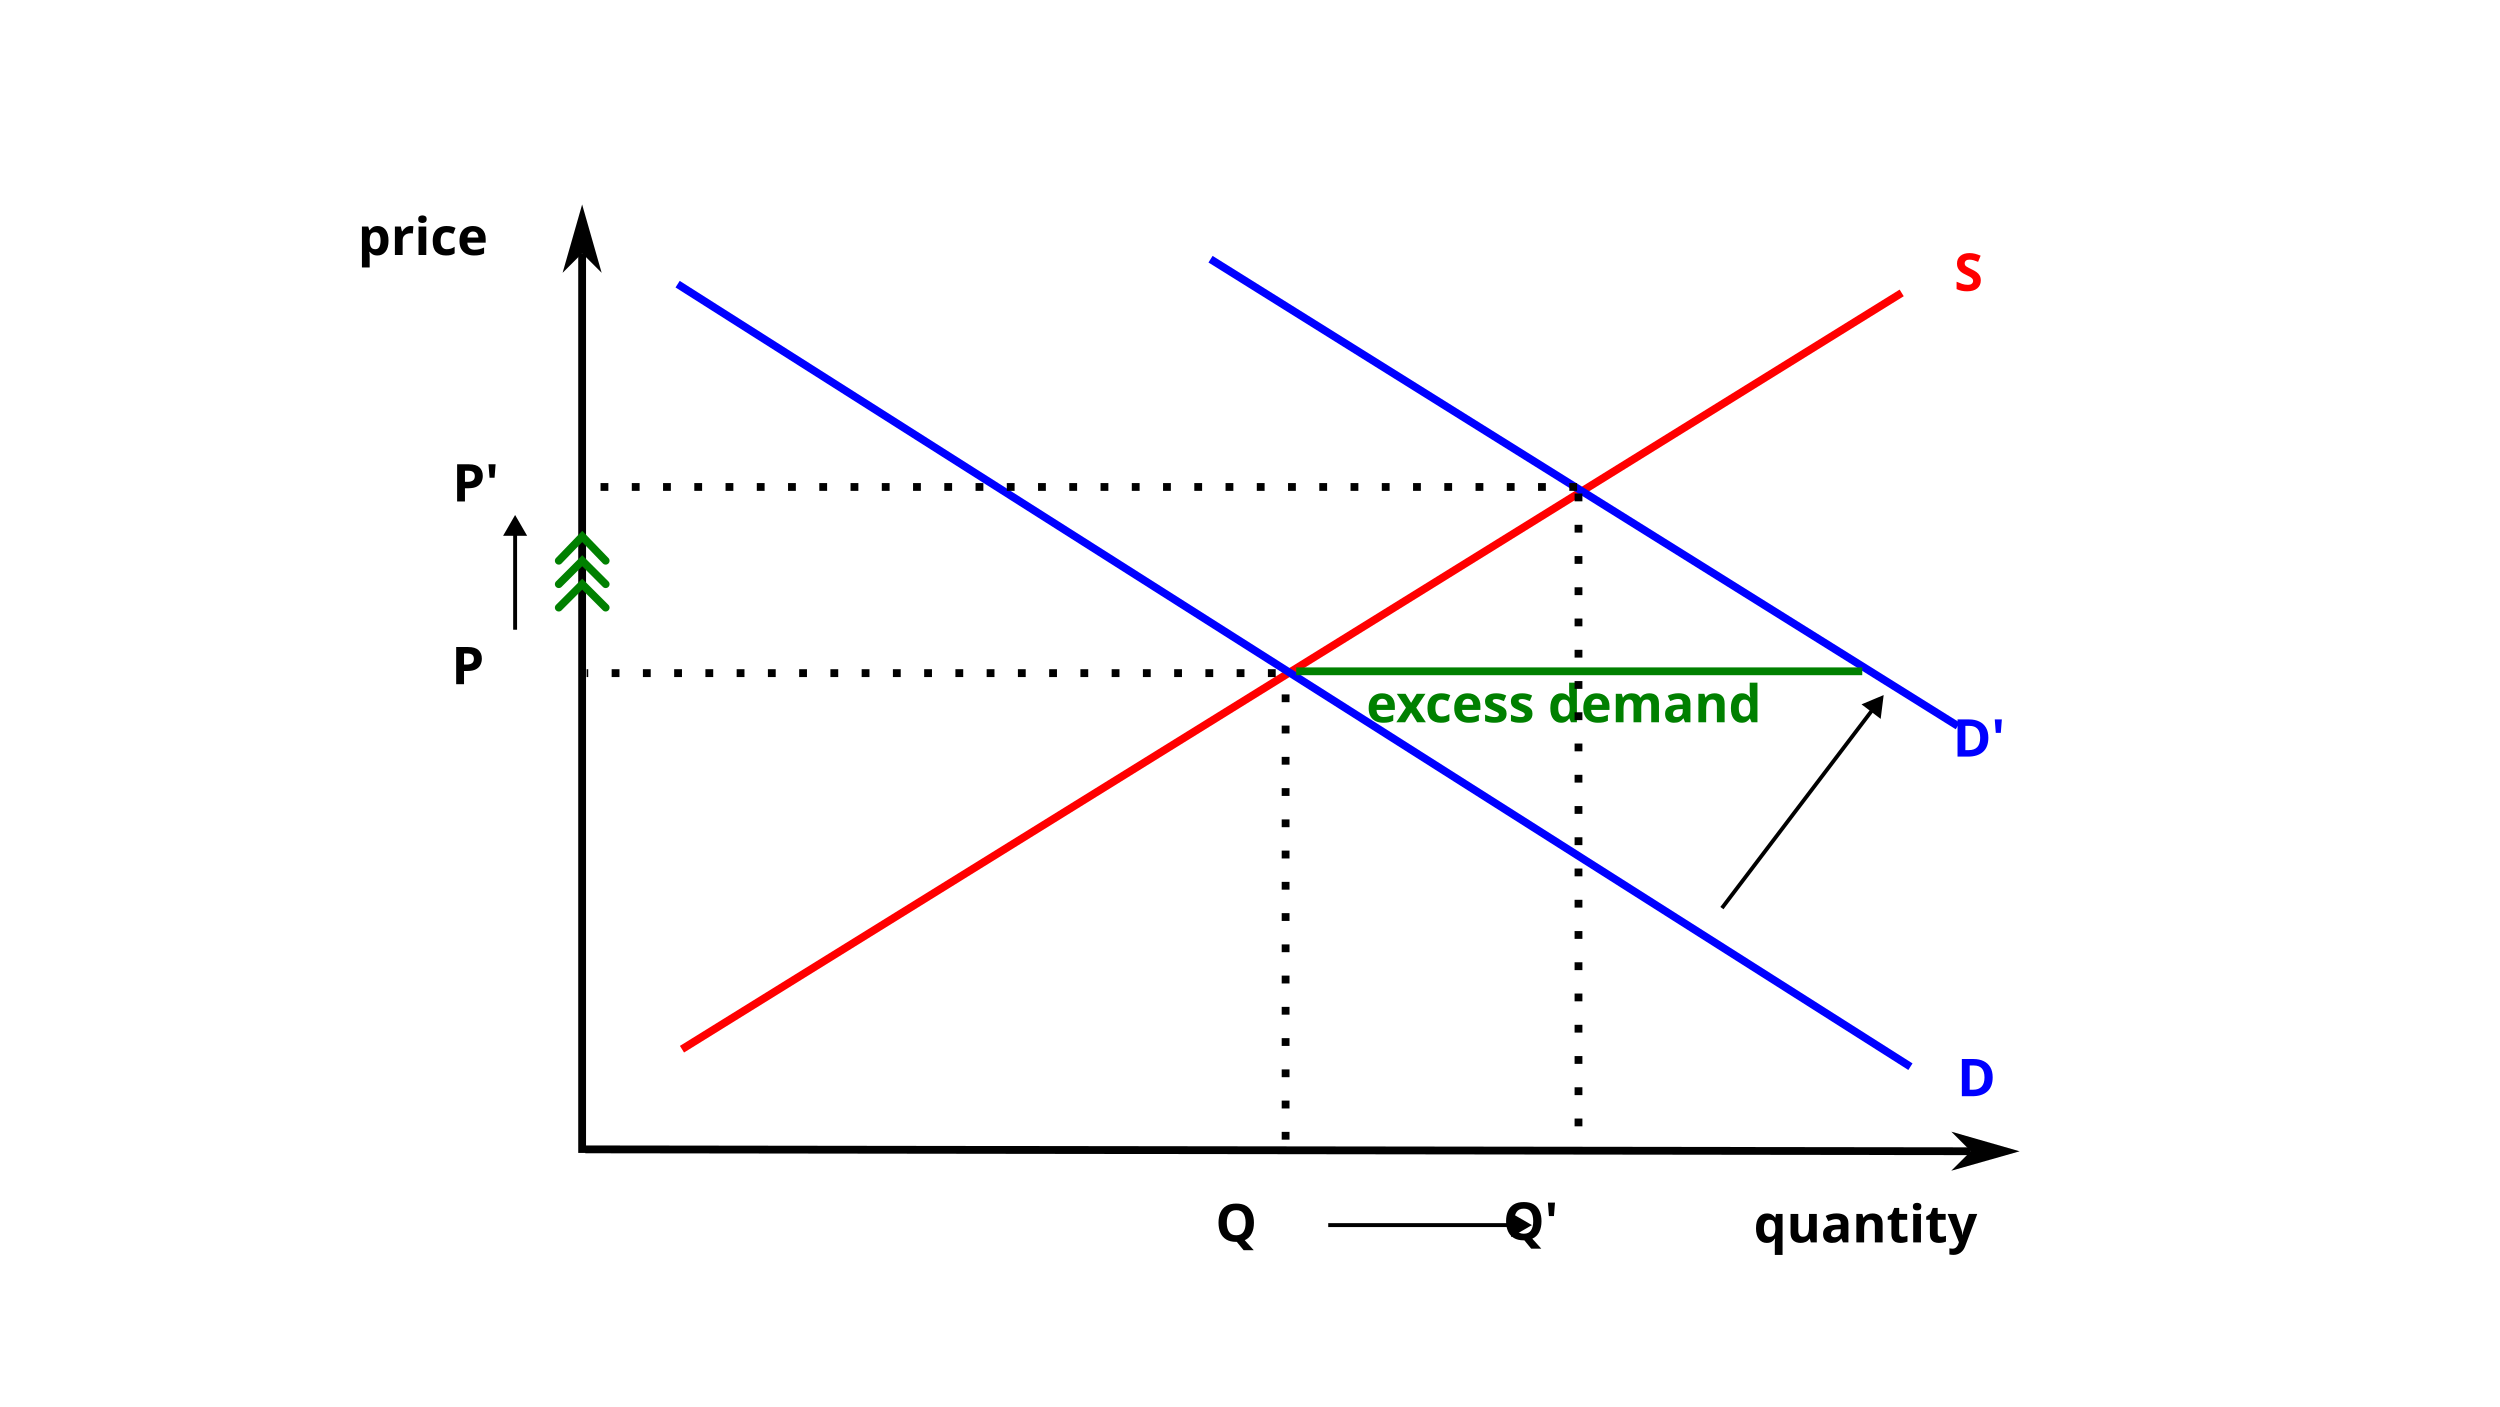
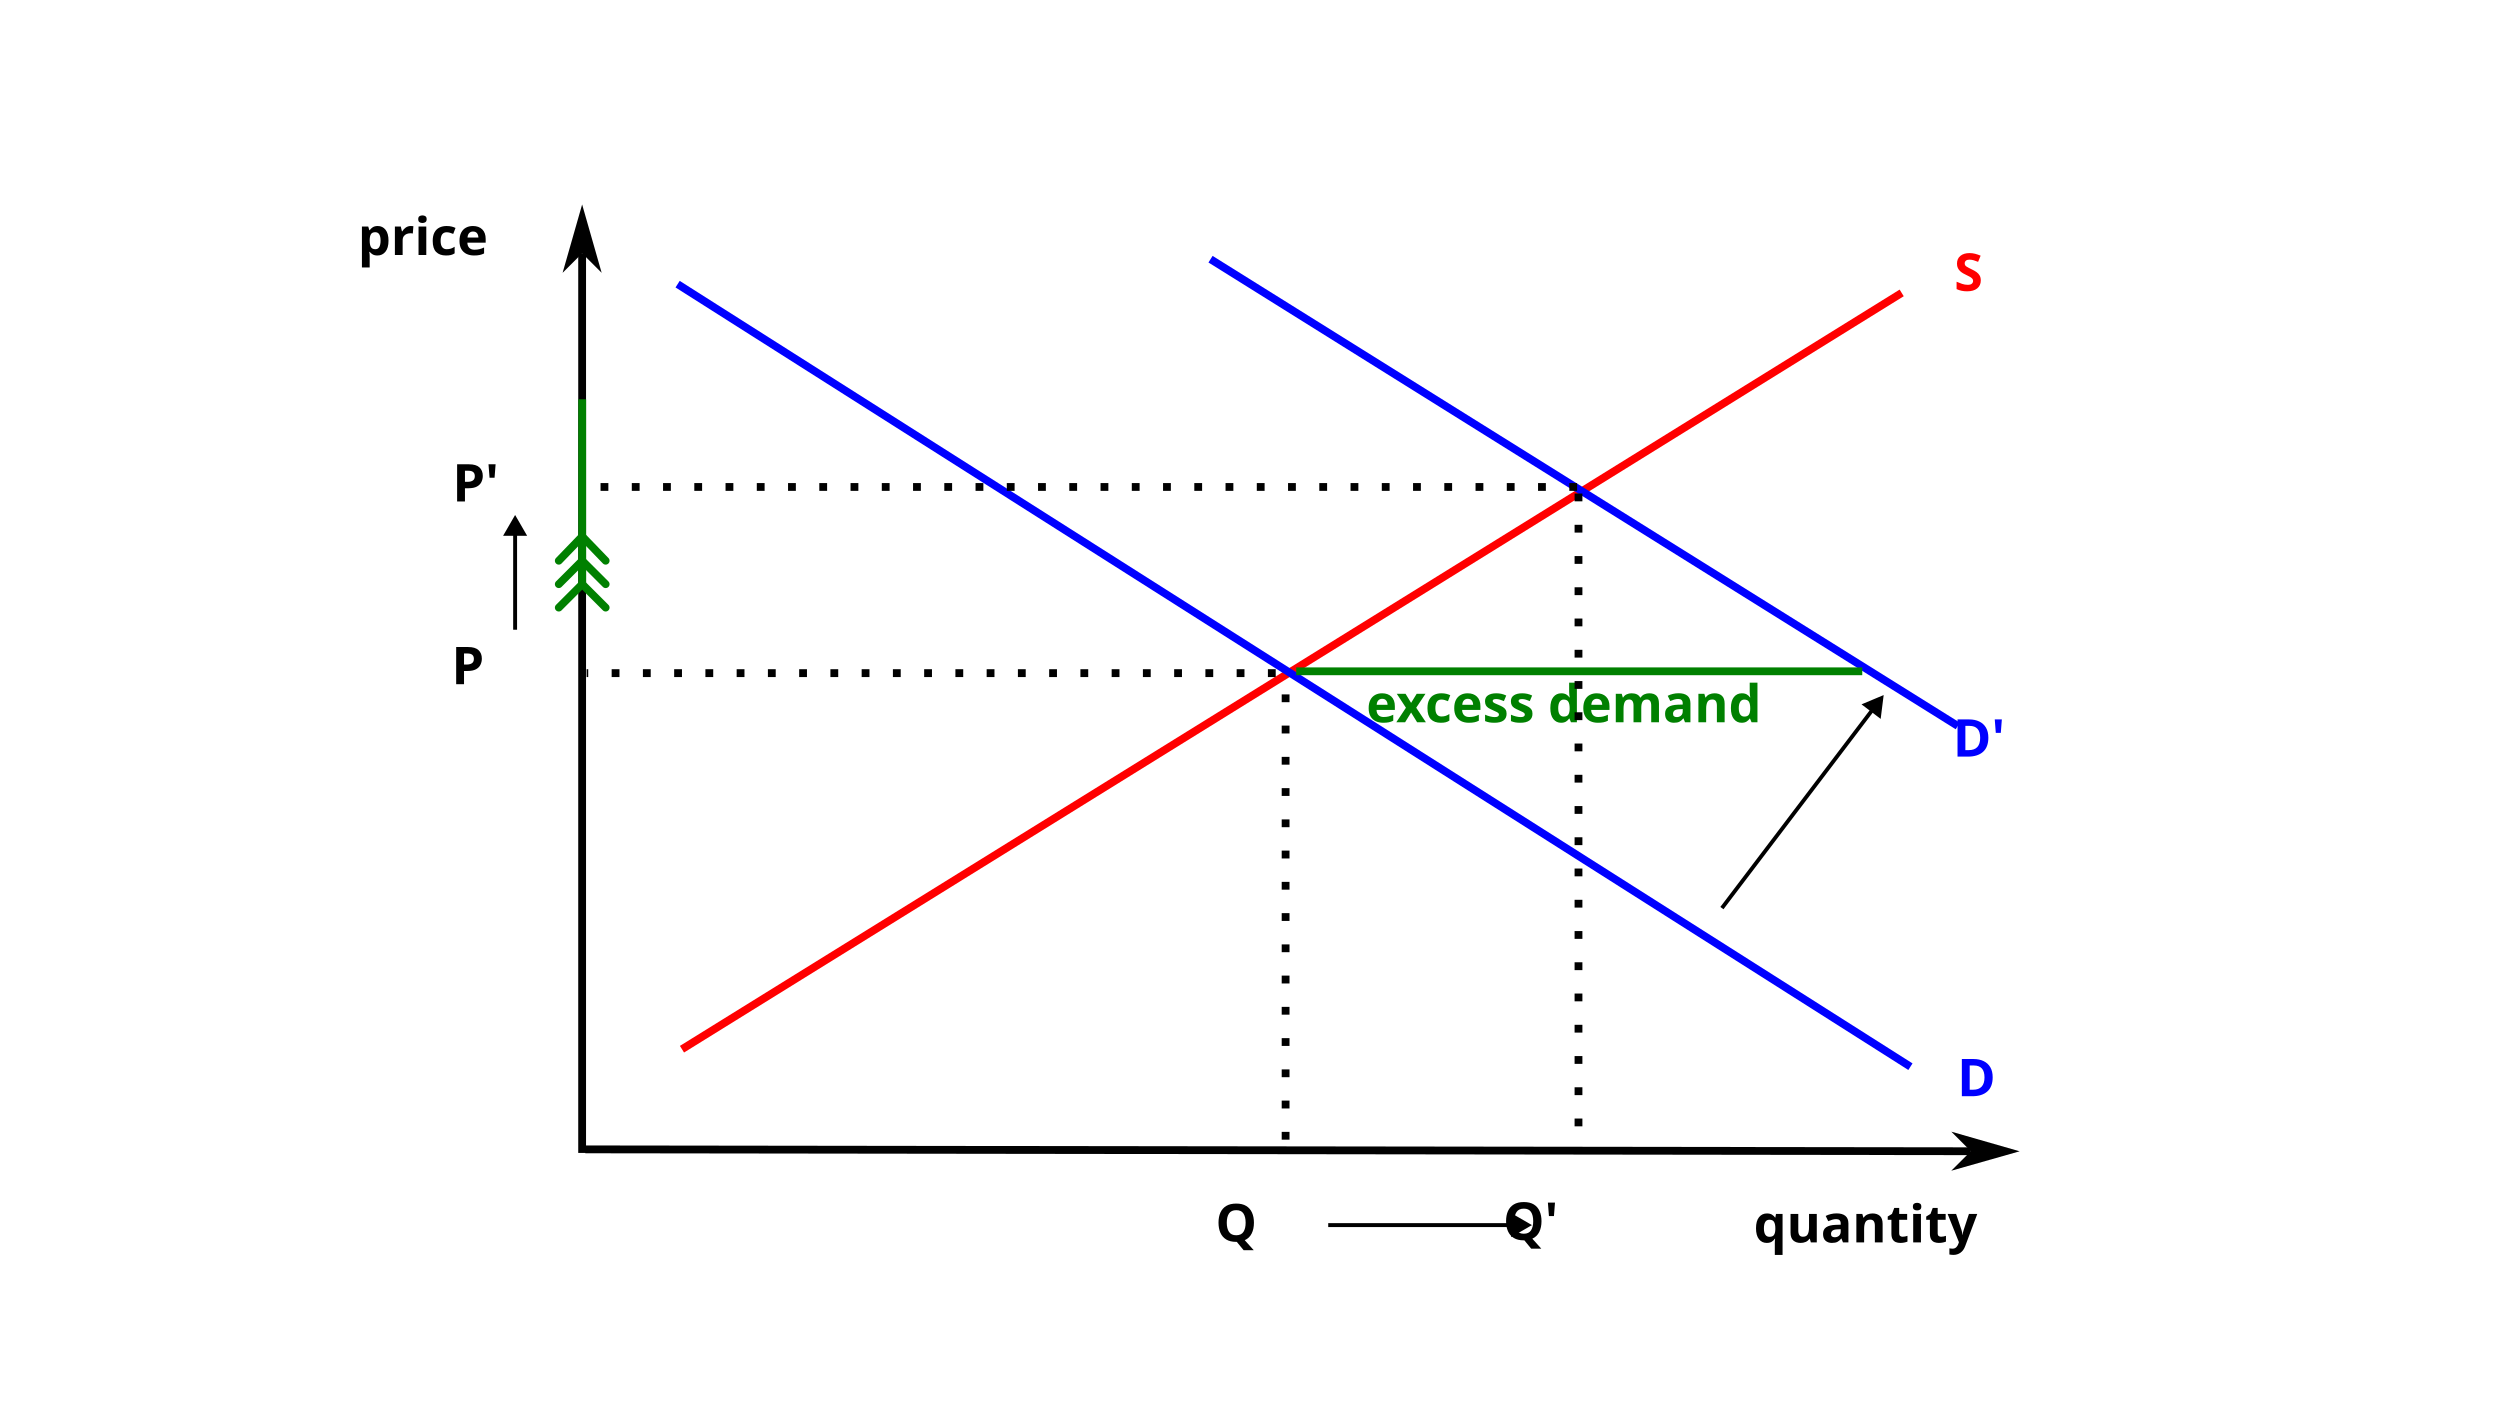
<svg xmlns="http://www.w3.org/2000/svg" width="1280" height="720" viewBox="0 0 1280 720" version="1.1" id="svg5">
  <defs id="defs2">
    <marker style="overflow:visible" id="Tail" refX="0" refY="0" orient="auto-start-reverse" markerWidth="1" markerHeight="1" viewBox="0 0 1 1" preserveAspectRatio="xMidYMid">
      <path style="fill:none;fill-rule:evenodd;stroke:context-stroke;stroke-width:1;stroke-linecap:round" d="m -3,-3 -3.11,3 3.11,3 M -4.0952644e-8,-3 -3,0 -4.0952644e-8,3 M 3,3 -4.0952644e-8,0 3,-3" id="path10" />
    </marker>
    <marker style="overflow:visible" id="marker15" refX="0" refY="0" orient="auto-start-reverse" markerWidth="1" markerHeight="1" viewBox="0 0 1 1" preserveAspectRatio="xMidYMid">
      <path transform="scale(0.5)" style="fill:context-stroke;fill-rule:evenodd;stroke:context-stroke;stroke-width:1pt" d="M 5.77,0 -2.88,5 V -5 Z" id="path15" />
    </marker>
    <marker style="overflow:visible" id="marker13" refX="0" refY="0" orient="auto-start-reverse" markerWidth="1" markerHeight="1" viewBox="0 0 1 1" preserveAspectRatio="xMidYMid">
      <path transform="scale(0.5)" style="fill:context-stroke;fill-rule:evenodd;stroke:context-stroke;stroke-width:1pt" d="M 5.77,0 -2.88,5 V -5 Z" id="path13" />
    </marker>
    <marker style="overflow:visible" id="Triangle" refX="0" refY="0" orient="auto-start-reverse" markerWidth="1" markerHeight="1" viewBox="0 0 1 1" preserveAspectRatio="xMidYMid">
      <path transform="scale(0.5)" style="fill:context-stroke;fill-rule:evenodd;stroke:context-stroke;stroke-width:1pt" d="M 5.77,0 -2.88,5 V -5 Z" id="path135" />
    </marker>
    <marker style="overflow:visible" id="DartArrow" refX="0" refY="0" orient="auto-start-reverse" markerWidth="1" markerHeight="1" viewBox="0 0 1 1" preserveAspectRatio="xMidYMid">
      <path style="fill:context-stroke;fill-rule:evenodd;stroke:none" d="M 0,0 5,-5 -12.5,0 5,5 Z" transform="scale(-0.5)" id="path6" />
    </marker>
    <marker style="overflow:visible" id="marker4" refX="0" refY="0" orient="auto-start-reverse" markerWidth="1" markerHeight="1" viewBox="0 0 1 1" preserveAspectRatio="xMidYMid">
      <path style="fill:context-stroke;fill-rule:evenodd;stroke:none" d="M 0,0 5,-5 -12.5,0 5,5 Z" transform="scale(-0.5)" id="path4" />
    </marker>
  </defs>
  <g id="layer1">
    <text xml:space="preserve" style="font-style:normal;font-variant:normal;font-weight:normal;font-stretch:normal;font-size:26.667px;line-height:1;font-family:sans-serif;-inkscape-font-specification:'sans-serif, Normal';font-variant-ligatures:normal;font-variant-caps:normal;font-variant-numeric:normal;font-variant-east-asian:normal;text-align:center;letter-spacing:0px;word-spacing:0px;text-anchor:middle" x="233.854" y="130.547" id="text478-6">
      <tspan id="tspan476-1" x="233.854" y="130.547" style="font-weight:bold;font-size:26.667px;text-align:center;baseline-shift:baseline;text-anchor:middle;fill:#000000;fill-opacity:1">price</tspan>
    </text>
    <g id="g480-9" transform="translate(94.61811,-215.586)">
      <text xml:space="preserve" style="font-style:normal;font-variant:normal;font-weight:normal;font-stretch:normal;font-size:26.667px;line-height:1;font-family:sans-serif;-inkscape-font-specification:'sans-serif, Normal';font-variant-ligatures:normal;font-variant-caps:normal;font-variant-numeric:normal;font-variant-east-asian:normal;text-align:center;letter-spacing:0px;word-spacing:0px;text-anchor:middle" x="169.181" y="565.908" id="text478-6-4">
        <tspan id="tspan476-1-2" x="169.181" y="565.908" style="font-weight:bold;font-size:26.667px;text-align:center;baseline-shift:baseline;text-anchor:middle;fill:#000000;fill-opacity:1">P</tspan>
      </text>
      <text xml:space="preserve" style="font-style:normal;font-variant:normal;font-weight:normal;font-stretch:normal;font-size:26.667px;line-height:1;font-family:sans-serif;-inkscape-font-specification:'sans-serif, Normal';font-variant-ligatures:normal;font-variant-caps:normal;font-variant-numeric:normal;font-variant-east-asian:normal;text-align:center;letter-spacing:0px;word-spacing:0px;text-anchor:middle" x="173.207" y="472.349" id="text478-6-4-1">
        <tspan id="tspan476-1-2-8" x="173.207" y="472.349" style="font-weight:bold;font-size:26.667px;text-align:center;baseline-shift:baseline;text-anchor:middle;fill:#000000;fill-opacity:1">P'</tspan>
      </text>
      <text xml:space="preserve" style="font-style:normal;font-variant:normal;font-weight:normal;font-stretch:normal;font-size:26.667px;line-height:1;font-family:sans-serif;-inkscape-font-specification:'sans-serif, Normal';font-variant-ligatures:normal;font-variant-caps:normal;font-variant-numeric:normal;font-variant-east-asian:normal;text-align:center;letter-spacing:0px;word-spacing:0px;text-anchor:middle" x="562.591" y="851.158" id="text478-6-4-0">
        <tspan id="tspan476-1-2-2" x="562.591" y="851.158" style="font-weight:bold;font-size:26.667px;text-align:center;baseline-shift:baseline;text-anchor:middle;fill:#000000;fill-opacity:1">Q</tspan>
      </text>
      <text xml:space="preserve" style="font-style:normal;font-variant:normal;font-weight:normal;font-stretch:normal;font-size:26.667px;line-height:1;font-family:sans-serif;-inkscape-font-specification:'sans-serif, Normal';font-variant-ligatures:normal;font-variant-caps:normal;font-variant-numeric:normal;font-variant-east-asian:normal;text-align:center;letter-spacing:0px;word-spacing:0px;text-anchor:middle" x="730.375" y="585.378" id="text478-6-4-0-8">
        <tspan id="tspan476-1-2-2-5" x="730.375" y="585.378" style="font-weight:bold;font-size:26.667px;text-align:center;baseline-shift:baseline;text-anchor:middle;fill:#008000;fill-opacity:1">excess demand</tspan>
      </text>
      <text xml:space="preserve" style="font-style:normal;font-variant:normal;font-weight:normal;font-stretch:normal;font-size:26.667px;line-height:1;font-family:sans-serif;-inkscape-font-specification:'sans-serif, Normal';font-variant-ligatures:normal;font-variant-caps:normal;font-variant-numeric:normal;font-variant-east-asian:normal;text-align:center;letter-spacing:0px;word-spacing:0px;text-anchor:middle" x="713.375" y="850.378" id="text478-6-4-0-4">
        <tspan id="tspan476-1-2-2-8" x="713.375" y="850.378" style="font-weight:bold;font-size:26.667px;text-align:center;baseline-shift:baseline;text-anchor:middle;fill:#000000;fill-opacity:1">Q'</tspan>
      </text>
      <path style="fill:#0000ff;stroke:#000000;stroke-width:2;stroke-miterlimit:0;stroke-dasharray:none;marker-end:url(#Triangle)" d="m 585.429,842.834 h 97.212" id="path11" />
      <path style="fill:#0000ff;stroke:#000000;stroke-width:2;stroke-miterlimit:0;stroke-dasharray:none;marker-end:url(#marker13)" d="M 169.121,538.007 V 486.363" id="path12" />
      <path style="fill:#0000ff;stroke:#000000;stroke-width:2;stroke-miterlimit:0;stroke-dasharray:none;marker-end:url(#marker15)" d="m 786.995,680.527 37.088,-48.839 41.443,-54.574" id="path14" />
    </g>
    <text xml:space="preserve" style="font-style:normal;font-variant:normal;font-weight:normal;font-stretch:normal;font-size:26.667px;line-height:1;font-family:sans-serif;-inkscape-font-specification:'sans-serif, Normal';font-variant-ligatures:normal;font-variant-caps:normal;font-variant-numeric:normal;font-variant-east-asian:normal;text-align:center;letter-spacing:0px;word-spacing:0px;text-anchor:middle;fill:#0000ff;fill-opacity:1" x="1029.264" y="561.265" id="text478-6-3">
      <tspan x="1029.264" y="561.265" style="font-weight:bold;font-size:26.667px;text-align:center;baseline-shift:baseline;text-anchor:middle;fill:#0000ff;fill-opacity:1" id="tspan1">D</tspan>
    </text>
    <text xml:space="preserve" style="font-style:normal;font-variant:normal;font-weight:normal;font-stretch:normal;font-size:26.667px;line-height:1;font-family:sans-serif;-inkscape-font-specification:'sans-serif, Normal';font-variant-ligatures:normal;font-variant-caps:normal;font-variant-numeric:normal;font-variant-east-asian:normal;text-align:center;letter-spacing:0px;word-spacing:0px;text-anchor:middle;fill:#0000ff;fill-opacity:1" x="1030.594" y="387.388" id="text478-6-3-5">
      <tspan x="1030.594" y="387.388" style="font-weight:bold;font-size:26.667px;text-align:center;baseline-shift:baseline;text-anchor:middle;fill:#0000ff;fill-opacity:1" id="tspan1-9">D'</tspan>
    </text>
    <text xml:space="preserve" style="font-style:normal;font-variant:normal;font-weight:normal;font-stretch:normal;font-size:26.667px;line-height:1;font-family:sans-serif;-inkscape-font-specification:'sans-serif, Normal';font-variant-ligatures:normal;font-variant-caps:normal;font-variant-numeric:normal;font-variant-east-asian:normal;text-align:center;letter-spacing:0px;word-spacing:0px;text-anchor:middle" x="1025.22" y="148.889" id="text478-6-3-7">
      <tspan id="tspan476-1-8-3" x="1025.22" y="148.889" style="font-weight:bold;font-size:26.667px;text-align:center;baseline-shift:baseline;text-anchor:middle;fill:#ff0000;fill-opacity:1">S</tspan>
    </text>
    <path style="fill:#ff0000;fill-opacity:1;stroke:#ff0000;stroke-width:4;stroke-miterlimit:0;stroke-opacity:1" d="M 349.176,537.194 973.664,149.967" id="path2" />
    <text xml:space="preserve" style="font-style:normal;font-variant:normal;font-weight:normal;font-stretch:normal;font-size:26.667px;line-height:1;font-family:sans-serif;-inkscape-font-specification:'sans-serif, Normal';font-variant-ligatures:normal;font-variant-caps:normal;font-variant-numeric:normal;font-variant-east-asian:normal;text-align:center;letter-spacing:0px;word-spacing:0px;text-anchor:middle" x="972.449" y="636.11" id="text478-6-9">
      <tspan id="tspan476-1-1" x="972.449" y="636.11" style="font-weight:bold;font-size:26.667px;text-align:center;baseline-shift:baseline;text-anchor:middle;fill:#000000;fill-opacity:1">quantity</tspan>
    </text>
    <path style="fill:none;fill-opacity:0;stroke:#0000ff;stroke-width:4;stroke-miterlimit:0;stroke-opacity:1" d="M 346.938,145.49 978.14,546.147" id="path1" />
    <path style="fill:#0000ff;fill-opacity:1;stroke:#000000;stroke-width:4;stroke-miterlimit:0;stroke-dasharray:4, 12;stroke-dashoffset:0;stroke-opacity:1" d="M 658.23,355.518 V 595.211" id="path7" />
    <path style="fill:#0000ff;fill-opacity:1;stroke:#000000;stroke-width:4;stroke-miterlimit:0;stroke-dasharray:4, 12;stroke-dashoffset:0;stroke-opacity:1" d="M 653.168,344.645 H 300.35" id="path8" />
    <path style="fill:none;fill-opacity:0;stroke:#010101;stroke-width:4;stroke-miterlimit:0;stroke-dasharray:none;stroke-opacity:1;marker-end:url(#marker4)" d="m 299.675,588.473 709.384,0.957" id="path3" />
    <path style="fill:none;fill-opacity:0;stroke:#010101;stroke-width:4;stroke-miterlimit:0;stroke-dasharray:none;stroke-opacity:1;marker-end:url(#DartArrow)" d="M 298.051,590.288 V 129.687" id="path5" />
    <path style="fill:#389853;stroke:#0000ff;stroke-width:4;stroke-linejoin:round;stroke-miterlimit:0;stroke-dasharray:none;stroke-opacity:1" d="M 589.792,144.707 C 717.325,224.37 844.857,304.032 972.39,383.694" id="path16" transform="translate(30,-12)" />
    <path style="fill:#389853;stroke:#000000;stroke-width:4;stroke-linejoin:round;stroke-miterlimit:0;stroke-dasharray:4, 12;stroke-opacity:1;stroke-dashoffset:0" d="m 807.481,249.318 c -170.414,0 -340.827,0 -511.241,0" id="path17" />
    <path style="fill:#389853;stroke:#000000;stroke-width:4;stroke-linejoin:round;stroke-miterlimit:0;stroke-dasharray:4, 12;stroke-dashoffset:0;stroke-opacity:1" d="m 808.187,252.693 c 0,111.433 0,222.866 0,334.299" id="path18" />
    <path style="fill:#389853;stroke:#008000;stroke-width:4;stroke-linejoin:round;stroke-miterlimit:0;stroke-dasharray:none;stroke-dashoffset:0;stroke-opacity:1" d="m 663.672,343.703 c 48.038,0 96.077,0 144.115,0" id="path19" transform="matrix(2.010913,0,0,1,-670.9148,0)" />
-     <path style="fill:#008000;stroke:#008000;stroke-width:4;stroke-linejoin:round;stroke-miterlimit:0;stroke-dasharray:0, 44;stroke-dashoffset:0;stroke-opacity:1;marker-start:url(#Tail)" d="m 296.095,343.094 c 0,-31.557 0,-63.113 0,-94.67" id="path20" transform="translate(2,-44)" />
+     <path style="fill:#008000;stroke:#008000;stroke-width:4;stroke-linejoin:round;stroke-miterlimit:0;stroke-dasharray:none;stroke-dashoffset:0;stroke-opacity:1;marker-start:url(#Tail)" d="m 296.095,343.094 c 0,-31.557 0,-63.113 0,-94.67" id="path20" transform="translate(2,-44)" />
  </g>
  <g id="layer2" />
</svg>
